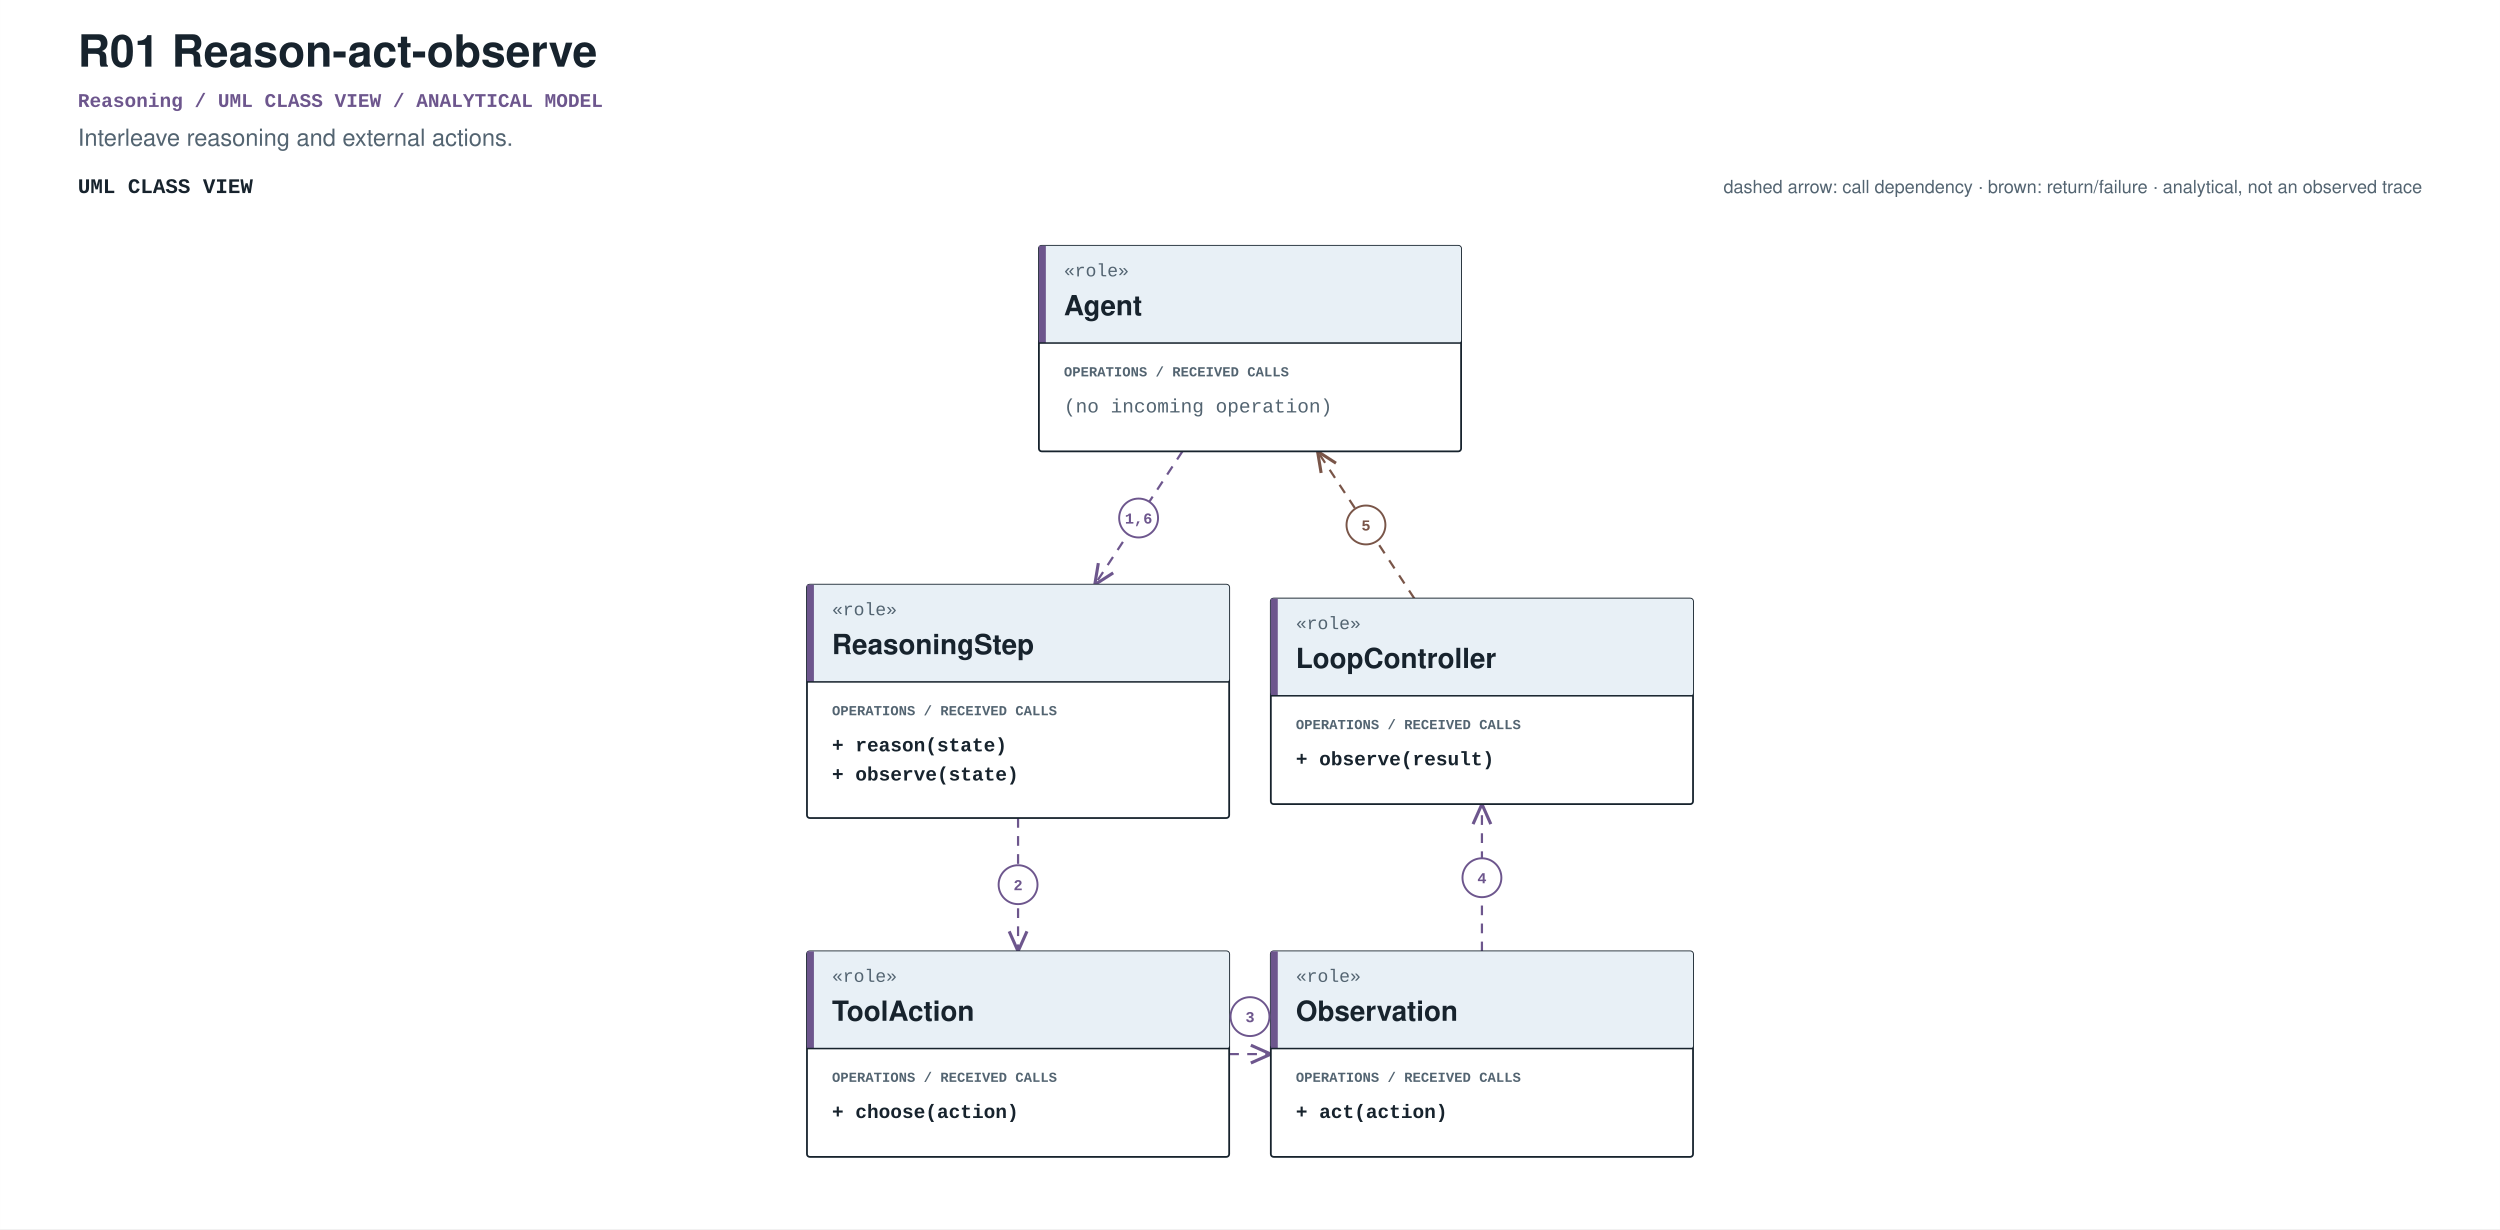
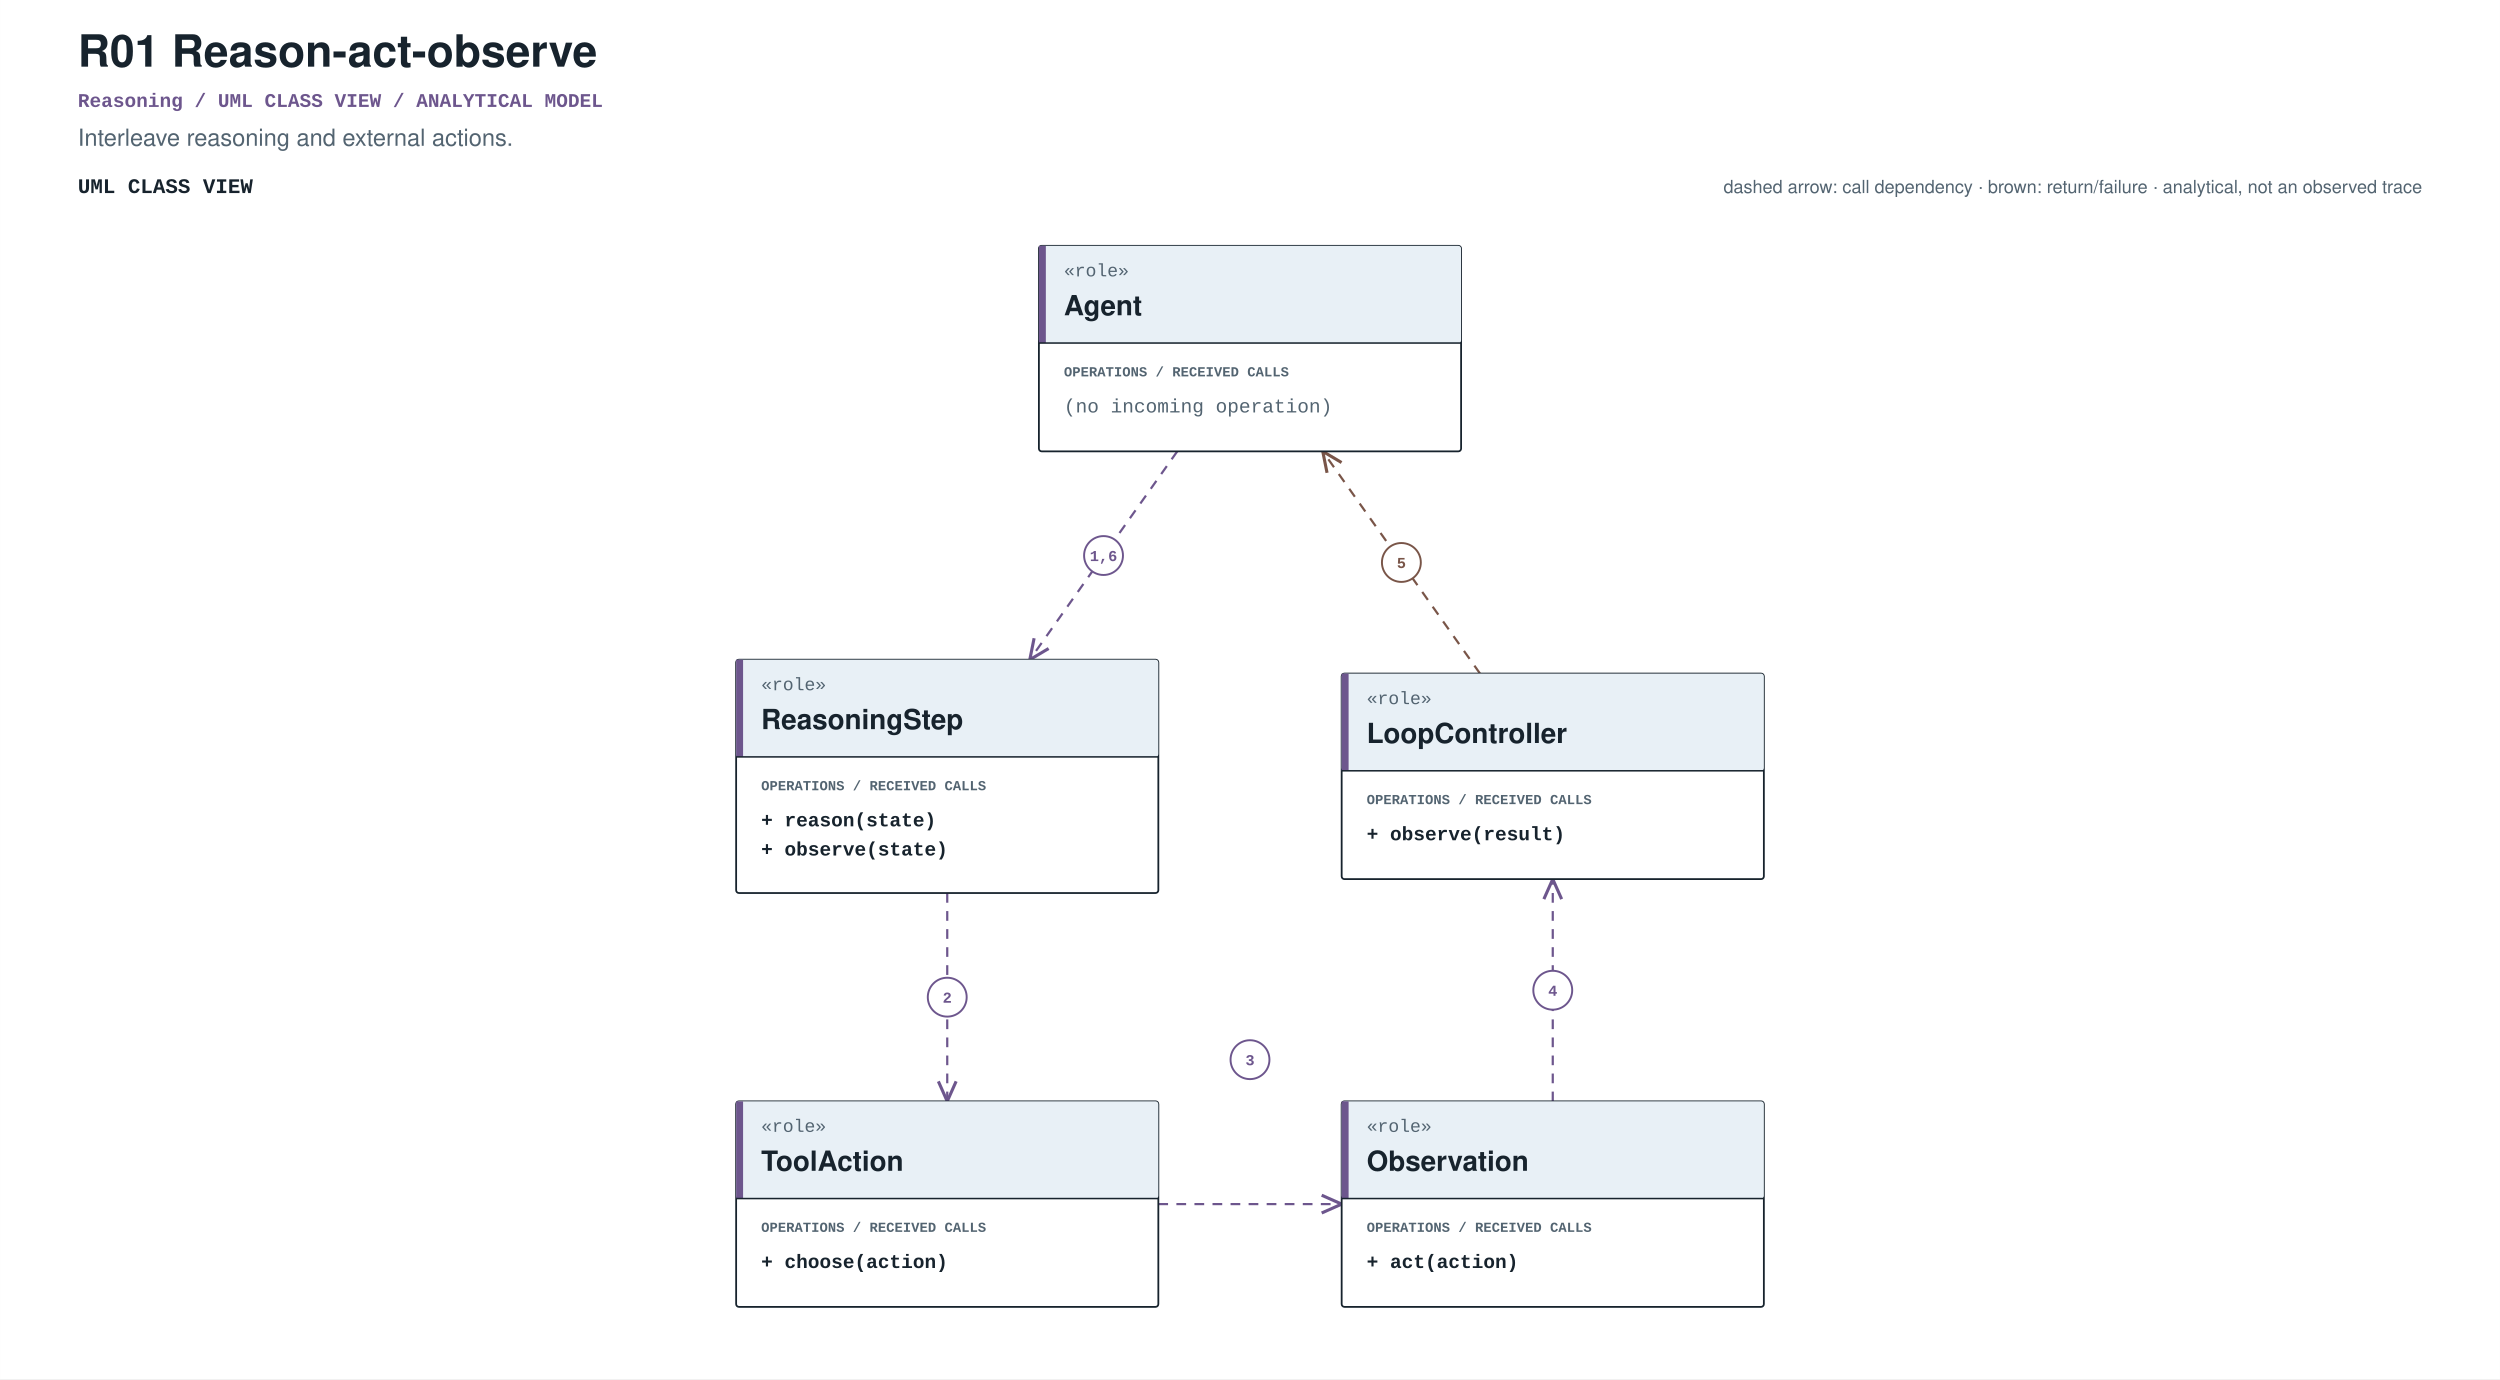
- <svg xmlns="http://www.w3.org/2000/svg" viewBox="0 0 1800 885" width="183mm" height="89.97mm" role="img" data-diagram-type="uml-class" data-pattern-id="R01" aria-labelledby="title-R01 desc-R01">
+ <svg xmlns="http://www.w3.org/2000/svg" viewBox="0 0 1800 993" width="183mm" height="100.95mm" role="img" data-diagram-type="uml-class" data-pattern-id="R01" aria-labelledby="title-R01 desc-R01">
  <defs>
    <marker id="umlOpenAccent" markerWidth="12" markerHeight="10" refX="10" refY="5" orient="auto" markerUnits="strokeWidth">
      <path d="M1,1 L10,5 L1,9" fill="none" stroke="#6D568D" stroke-width="1.4" />
    </marker>
    <marker id="umlOpenReturn" markerWidth="12" markerHeight="10" refX="10" refY="5" orient="auto" markerUnits="strokeWidth">
      <path d="M1,1 L10,5 L1,9" fill="none" stroke="#795548" stroke-width="1.4" />
    </marker>
  </defs>
-   <rect x="0" y="0" width="1800" height="885" rx="0" fill="#FFFFFF" stroke="none" stroke-width="1.2" />
+   <rect x="0" y="0" width="1800" height="993" rx="0" fill="#FFFFFF" stroke="none" stroke-width="1.2" />
  <text x="56" y="48" font-family="Helvetica Neue, Helvetica, Arial, sans-serif" font-size="32" font-weight="700" fill="#17232D" text-anchor="start">R01  Reason-act-observe</text>
  <text x="56" y="77" font-family="Menlo, Monaco, Courier New, monospace" font-size="14" font-weight="700" fill="#6D568D" text-anchor="start">Reasoning / UML CLASS VIEW / ANALYTICAL MODEL</text>
  <text font-family="Helvetica Neue, Helvetica, Arial, sans-serif" font-size="17" font-weight="400" fill="#536471" text-anchor="start">
    <tspan x="56" y="105">Interleave reasoning and external actions.</tspan>
  </text>
  <text x="56" y="139" font-family="Menlo, Monaco, Courier New, monospace" font-size="15" font-weight="700" fill="#17232D" text-anchor="start">UML CLASS VIEW</text>
  <text x="1744" y="139" font-family="Helvetica Neue, Helvetica, Arial, sans-serif" font-size="13" font-weight="400" fill="#536471" text-anchor="end">dashed arrow: call dependency · brown: return/failure · analytical, not an observed trace</text>
  <g class="dependency forward" data-source="Agent" data-target="ReasoningStep" data-numbers="1,6" data-messages="reason(state) | observe(state)">
-     <path d="M 851.35 325 Q 819.79 373 788.23 421" fill="none" stroke="#6D568D" stroke-width="1.6" stroke-dasharray="7 6" marker-end="url(#umlOpenAccent)" />
+     <path d="M 847.62 325 Q 794.54 400 741.45 475" fill="none" stroke="#6D568D" stroke-width="1.6" stroke-dasharray="7 6" marker-end="url(#umlOpenAccent)" />
  </g>
  <g class="dependency forward" data-source="ReasoningStep" data-target="ToolAction" data-numbers="2" data-messages="choose(action)">
-     <path d="M 733 589 Q 733 637 733 685" fill="none" stroke="#6D568D" stroke-width="1.6" stroke-dasharray="7 6" marker-end="url(#umlOpenAccent)" />
+     <path d="M 682 643 Q 682 718 682 793" fill="none" stroke="#6D568D" stroke-width="1.6" stroke-dasharray="7 6" marker-end="url(#umlOpenAccent)" />
  </g>
  <g class="dependency forward" data-source="ToolAction" data-target="Observation" data-numbers="3" data-messages="act(action)">
-     <path d="M 885 759 Q 900 759 915 759" fill="none" stroke="#6D568D" stroke-width="1.6" stroke-dasharray="7 6" marker-end="url(#umlOpenAccent)" />
+     <path d="M 834 867 Q 900 867 966 867" fill="none" stroke="#6D568D" stroke-width="1.6" stroke-dasharray="7 6" marker-end="url(#umlOpenAccent)" />
  </g>
  <g class="dependency forward" data-source="Observation" data-target="LoopController" data-numbers="4" data-messages="observe(result)">
-     <path d="M 1067 685 Q 1067 632 1067 579" fill="none" stroke="#6D568D" stroke-width="1.6" stroke-dasharray="7 6" marker-end="url(#umlOpenAccent)" />
+     <path d="M 1118 793 Q 1118 713 1118 633" fill="none" stroke="#6D568D" stroke-width="1.6" stroke-dasharray="7 6" marker-end="url(#umlOpenAccent)" />
  </g>
  <g class="dependency return-or-failure" data-source="LoopController" data-target="Agent" data-numbers="5" data-messages="continue(observation)">
-     <path d="M 1018.35 431 Q 983.5 378 948.65 325" fill="none" stroke="#795548" stroke-width="1.6" stroke-dasharray="7 6" marker-end="url(#umlOpenReturn)" />
+     <path d="M 1065.62 485 Q 1009 405 952.38 325" fill="none" stroke="#795548" stroke-width="1.6" stroke-dasharray="7 6" marker-end="url(#umlOpenReturn)" />
  </g>
  <g class="class-node" data-participant="Agent" data-role="Agent" data-layer="0">
    <rect x="748" y="177" width="304" height="148" rx="2" fill="#FFFFFF" stroke="#17232D" stroke-width="1.3" class="class-box" />
    <rect x="748" y="177" width="304" height="70" rx="2" fill="#E8F0F6" stroke="none" stroke-width="1.2" class="class-header" />
    <rect x="748" y="177" width="5" height="70" rx="0" fill="#6D568D" stroke="none" stroke-width="1.2" class="class-accent" />
    <text x="766" y="199" font-family="Menlo, Monaco, Courier New, monospace" font-size="13" font-weight="400" fill="#536471" text-anchor="start" class="class-stereotype">«role»</text>
    <text x="766" y="227" font-family="Helvetica Neue, Helvetica, Arial, sans-serif" font-size="20" font-weight="700" fill="#17232D" text-anchor="start" class="class-name">Agent</text>
    <line x1="748" y1="247" x2="1052" y2="247" stroke="#17232D" stroke-width="1.1" />
    <text x="766" y="271" font-family="Menlo, Monaco, Courier New, monospace" font-size="10" font-weight="700" fill="#536471" text-anchor="start" class="class-compartment-label">OPERATIONS / RECEIVED CALLS</text>
    <text x="766" y="297" font-family="Menlo, Monaco, Courier New, monospace" font-size="14" font-weight="400" fill="#536471" text-anchor="start" class="class-operation">(no incoming operation)</text>
  </g>
  <g class="class-node" data-participant="ReasoningStep" data-role="ReasoningStep" data-layer="1">
-     <rect x="581" y="421" width="304" height="168" rx="2" fill="#FFFFFF" stroke="#17232D" stroke-width="1.3" class="class-box" />
-     <rect x="581" y="421" width="304" height="70" rx="2" fill="#E8F0F6" stroke="none" stroke-width="1.2" class="class-header" />
-     <rect x="581" y="421" width="5" height="70" rx="0" fill="#6D568D" stroke="none" stroke-width="1.2" class="class-accent" />
-     <text x="599" y="443" font-family="Menlo, Monaco, Courier New, monospace" font-size="13" font-weight="400" fill="#536471" text-anchor="start" class="class-stereotype">«role»</text>
-     <text x="599" y="471" font-family="Helvetica Neue, Helvetica, Arial, sans-serif" font-size="20" font-weight="700" fill="#17232D" text-anchor="start" class="class-name">ReasoningStep</text>
-     <line x1="581" y1="491" x2="885" y2="491" stroke="#17232D" stroke-width="1.1" />
-     <text x="599" y="515" font-family="Menlo, Monaco, Courier New, monospace" font-size="10" font-weight="700" fill="#536471" text-anchor="start" class="class-compartment-label">OPERATIONS / RECEIVED CALLS</text>
-     <text x="599" y="541" font-family="Menlo, Monaco, Courier New, monospace" font-size="14" font-weight="600" fill="#17232D" text-anchor="start" class="class-operation">+ reason(state)</text>
-     <text x="599" y="562" font-family="Menlo, Monaco, Courier New, monospace" font-size="14" font-weight="600" fill="#17232D" text-anchor="start" class="class-operation">+ observe(state)</text>
+     <rect x="530" y="475" width="304" height="168" rx="2" fill="#FFFFFF" stroke="#17232D" stroke-width="1.3" class="class-box" />
+     <rect x="530" y="475" width="304" height="70" rx="2" fill="#E8F0F6" stroke="none" stroke-width="1.2" class="class-header" />
+     <rect x="530" y="475" width="5" height="70" rx="0" fill="#6D568D" stroke="none" stroke-width="1.2" class="class-accent" />
+     <text x="548" y="497" font-family="Menlo, Monaco, Courier New, monospace" font-size="13" font-weight="400" fill="#536471" text-anchor="start" class="class-stereotype">«role»</text>
+     <text x="548" y="525" font-family="Helvetica Neue, Helvetica, Arial, sans-serif" font-size="20" font-weight="700" fill="#17232D" text-anchor="start" class="class-name">ReasoningStep</text>
+     <line x1="530" y1="545" x2="834" y2="545" stroke="#17232D" stroke-width="1.1" />
+     <text x="548" y="569" font-family="Menlo, Monaco, Courier New, monospace" font-size="10" font-weight="700" fill="#536471" text-anchor="start" class="class-compartment-label">OPERATIONS / RECEIVED CALLS</text>
+     <text x="548" y="595" font-family="Menlo, Monaco, Courier New, monospace" font-size="14" font-weight="600" fill="#17232D" text-anchor="start" class="class-operation">+ reason(state)</text>
+     <text x="548" y="616" font-family="Menlo, Monaco, Courier New, monospace" font-size="14" font-weight="600" fill="#17232D" text-anchor="start" class="class-operation">+ observe(state)</text>
  </g>
  <g class="class-node" data-participant="ToolAction" data-role="ToolAction" data-layer="2">
-     <rect x="581" y="685" width="304" height="148" rx="2" fill="#FFFFFF" stroke="#17232D" stroke-width="1.3" class="class-box" />
-     <rect x="581" y="685" width="304" height="70" rx="2" fill="#E8F0F6" stroke="none" stroke-width="1.2" class="class-header" />
-     <rect x="581" y="685" width="5" height="70" rx="0" fill="#6D568D" stroke="none" stroke-width="1.2" class="class-accent" />
-     <text x="599" y="707" font-family="Menlo, Monaco, Courier New, monospace" font-size="13" font-weight="400" fill="#536471" text-anchor="start" class="class-stereotype">«role»</text>
-     <text x="599" y="735" font-family="Helvetica Neue, Helvetica, Arial, sans-serif" font-size="20" font-weight="700" fill="#17232D" text-anchor="start" class="class-name">ToolAction</text>
-     <line x1="581" y1="755" x2="885" y2="755" stroke="#17232D" stroke-width="1.1" />
-     <text x="599" y="779" font-family="Menlo, Monaco, Courier New, monospace" font-size="10" font-weight="700" fill="#536471" text-anchor="start" class="class-compartment-label">OPERATIONS / RECEIVED CALLS</text>
-     <text x="599" y="805" font-family="Menlo, Monaco, Courier New, monospace" font-size="14" font-weight="600" fill="#17232D" text-anchor="start" class="class-operation">+ choose(action)</text>
+     <rect x="530" y="793" width="304" height="148" rx="2" fill="#FFFFFF" stroke="#17232D" stroke-width="1.3" class="class-box" />
+     <rect x="530" y="793" width="304" height="70" rx="2" fill="#E8F0F6" stroke="none" stroke-width="1.2" class="class-header" />
+     <rect x="530" y="793" width="5" height="70" rx="0" fill="#6D568D" stroke="none" stroke-width="1.2" class="class-accent" />
+     <text x="548" y="815" font-family="Menlo, Monaco, Courier New, monospace" font-size="13" font-weight="400" fill="#536471" text-anchor="start" class="class-stereotype">«role»</text>
+     <text x="548" y="843" font-family="Helvetica Neue, Helvetica, Arial, sans-serif" font-size="20" font-weight="700" fill="#17232D" text-anchor="start" class="class-name">ToolAction</text>
+     <line x1="530" y1="863" x2="834" y2="863" stroke="#17232D" stroke-width="1.1" />
+     <text x="548" y="887" font-family="Menlo, Monaco, Courier New, monospace" font-size="10" font-weight="700" fill="#536471" text-anchor="start" class="class-compartment-label">OPERATIONS / RECEIVED CALLS</text>
+     <text x="548" y="913" font-family="Menlo, Monaco, Courier New, monospace" font-size="14" font-weight="600" fill="#17232D" text-anchor="start" class="class-operation">+ choose(action)</text>
  </g>
  <g class="class-node" data-participant="Observation" data-role="Observation" data-layer="2">
-     <rect x="915" y="685" width="304" height="148" rx="2" fill="#FFFFFF" stroke="#17232D" stroke-width="1.3" class="class-box" />
-     <rect x="915" y="685" width="304" height="70" rx="2" fill="#E8F0F6" stroke="none" stroke-width="1.2" class="class-header" />
-     <rect x="915" y="685" width="5" height="70" rx="0" fill="#6D568D" stroke="none" stroke-width="1.2" class="class-accent" />
-     <text x="933" y="707" font-family="Menlo, Monaco, Courier New, monospace" font-size="13" font-weight="400" fill="#536471" text-anchor="start" class="class-stereotype">«role»</text>
-     <text x="933" y="735" font-family="Helvetica Neue, Helvetica, Arial, sans-serif" font-size="20" font-weight="700" fill="#17232D" text-anchor="start" class="class-name">Observation</text>
-     <line x1="915" y1="755" x2="1219" y2="755" stroke="#17232D" stroke-width="1.1" />
-     <text x="933" y="779" font-family="Menlo, Monaco, Courier New, monospace" font-size="10" font-weight="700" fill="#536471" text-anchor="start" class="class-compartment-label">OPERATIONS / RECEIVED CALLS</text>
-     <text x="933" y="805" font-family="Menlo, Monaco, Courier New, monospace" font-size="14" font-weight="600" fill="#17232D" text-anchor="start" class="class-operation">+ act(action)</text>
+     <rect x="966" y="793" width="304" height="148" rx="2" fill="#FFFFFF" stroke="#17232D" stroke-width="1.3" class="class-box" />
+     <rect x="966" y="793" width="304" height="70" rx="2" fill="#E8F0F6" stroke="none" stroke-width="1.2" class="class-header" />
+     <rect x="966" y="793" width="5" height="70" rx="0" fill="#6D568D" stroke="none" stroke-width="1.2" class="class-accent" />
+     <text x="984" y="815" font-family="Menlo, Monaco, Courier New, monospace" font-size="13" font-weight="400" fill="#536471" text-anchor="start" class="class-stereotype">«role»</text>
+     <text x="984" y="843" font-family="Helvetica Neue, Helvetica, Arial, sans-serif" font-size="20" font-weight="700" fill="#17232D" text-anchor="start" class="class-name">Observation</text>
+     <line x1="966" y1="863" x2="1270" y2="863" stroke="#17232D" stroke-width="1.1" />
+     <text x="984" y="887" font-family="Menlo, Monaco, Courier New, monospace" font-size="10" font-weight="700" fill="#536471" text-anchor="start" class="class-compartment-label">OPERATIONS / RECEIVED CALLS</text>
+     <text x="984" y="913" font-family="Menlo, Monaco, Courier New, monospace" font-size="14" font-weight="600" fill="#17232D" text-anchor="start" class="class-operation">+ act(action)</text>
  </g>
  <g class="class-node" data-participant="LoopController" data-role="LoopController" data-layer="1">
-     <rect x="915" y="431" width="304" height="148" rx="2" fill="#FFFFFF" stroke="#17232D" stroke-width="1.3" class="class-box" />
-     <rect x="915" y="431" width="304" height="70" rx="2" fill="#E8F0F6" stroke="none" stroke-width="1.2" class="class-header" />
-     <rect x="915" y="431" width="5" height="70" rx="0" fill="#6D568D" stroke="none" stroke-width="1.2" class="class-accent" />
-     <text x="933" y="453" font-family="Menlo, Monaco, Courier New, monospace" font-size="13" font-weight="400" fill="#536471" text-anchor="start" class="class-stereotype">«role»</text>
-     <text x="933" y="481" font-family="Helvetica Neue, Helvetica, Arial, sans-serif" font-size="20" font-weight="700" fill="#17232D" text-anchor="start" class="class-name">LoopController</text>
-     <line x1="915" y1="501" x2="1219" y2="501" stroke="#17232D" stroke-width="1.1" />
-     <text x="933" y="525" font-family="Menlo, Monaco, Courier New, monospace" font-size="10" font-weight="700" fill="#536471" text-anchor="start" class="class-compartment-label">OPERATIONS / RECEIVED CALLS</text>
-     <text x="933" y="551" font-family="Menlo, Monaco, Courier New, monospace" font-size="14" font-weight="600" fill="#17232D" text-anchor="start" class="class-operation">+ observe(result)</text>
+     <rect x="966" y="485" width="304" height="148" rx="2" fill="#FFFFFF" stroke="#17232D" stroke-width="1.3" class="class-box" />
+     <rect x="966" y="485" width="304" height="70" rx="2" fill="#E8F0F6" stroke="none" stroke-width="1.2" class="class-header" />
+     <rect x="966" y="485" width="5" height="70" rx="0" fill="#6D568D" stroke="none" stroke-width="1.2" class="class-accent" />
+     <text x="984" y="507" font-family="Menlo, Monaco, Courier New, monospace" font-size="13" font-weight="400" fill="#536471" text-anchor="start" class="class-stereotype">«role»</text>
+     <text x="984" y="535" font-family="Helvetica Neue, Helvetica, Arial, sans-serif" font-size="20" font-weight="700" fill="#17232D" text-anchor="start" class="class-name">LoopController</text>
+     <line x1="966" y1="555" x2="1270" y2="555" stroke="#17232D" stroke-width="1.1" />
+     <text x="984" y="579" font-family="Menlo, Monaco, Courier New, monospace" font-size="10" font-weight="700" fill="#536471" text-anchor="start" class="class-compartment-label">OPERATIONS / RECEIVED CALLS</text>
+     <text x="984" y="605" font-family="Menlo, Monaco, Courier New, monospace" font-size="14" font-weight="600" fill="#17232D" text-anchor="start" class="class-operation">+ observe(result)</text>
  </g>
  <g class="dependency-badge">
-     <circle cx="819.79" cy="373" r="14" fill="#FFFFFF" stroke="#6D568D" stroke-width="1.4" />
-     <text x="819.79" y="377" font-family="Menlo, Monaco, Courier New, monospace" font-size="11" font-weight="700" fill="#6D568D" text-anchor="middle">1,6</text>
+     <circle cx="794.54" cy="400" r="14" fill="#FFFFFF" stroke="#6D568D" stroke-width="1.4" />
+     <text x="794.54" y="404" font-family="Menlo, Monaco, Courier New, monospace" font-size="11" font-weight="700" fill="#6D568D" text-anchor="middle">1,6</text>
  </g>
  <g class="dependency-badge">
-     <circle cx="733" cy="637" r="14" fill="#FFFFFF" stroke="#6D568D" stroke-width="1.4" />
-     <text x="733" y="641" font-family="Menlo, Monaco, Courier New, monospace" font-size="11" font-weight="700" fill="#6D568D" text-anchor="middle">2</text>
+     <circle cx="682" cy="718" r="14" fill="#FFFFFF" stroke="#6D568D" stroke-width="1.4" />
+     <text x="682" y="722" font-family="Menlo, Monaco, Courier New, monospace" font-size="11" font-weight="700" fill="#6D568D" text-anchor="middle">2</text>
  </g>
  <g class="dependency-badge">
-     <circle cx="900" cy="732" r="14" fill="#FFFFFF" stroke="#6D568D" stroke-width="1.4" />
-     <text x="900" y="736" font-family="Menlo, Monaco, Courier New, monospace" font-size="11" font-weight="700" fill="#6D568D" text-anchor="middle">3</text>
+     <circle cx="900" cy="763" r="14" fill="#FFFFFF" stroke="#6D568D" stroke-width="1.4" />
+     <text x="900" y="767" font-family="Menlo, Monaco, Courier New, monospace" font-size="11" font-weight="700" fill="#6D568D" text-anchor="middle">3</text>
  </g>
  <g class="dependency-badge">
-     <circle cx="1067" cy="632" r="14" fill="#FFFFFF" stroke="#6D568D" stroke-width="1.4" />
-     <text x="1067" y="636" font-family="Menlo, Monaco, Courier New, monospace" font-size="11" font-weight="700" fill="#6D568D" text-anchor="middle">4</text>
+     <circle cx="1118" cy="713" r="14" fill="#FFFFFF" stroke="#6D568D" stroke-width="1.4" />
+     <text x="1118" y="717" font-family="Menlo, Monaco, Courier New, monospace" font-size="11" font-weight="700" fill="#6D568D" text-anchor="middle">4</text>
  </g>
  <g class="dependency-badge">
-     <circle cx="983.5" cy="378" r="14" fill="#FFFFFF" stroke="#795548" stroke-width="1.4" />
-     <text x="983.5" y="382" font-family="Menlo, Monaco, Courier New, monospace" font-size="11" font-weight="700" fill="#795548" text-anchor="middle">5</text>
+     <circle cx="1009" cy="405" r="14" fill="#FFFFFF" stroke="#795548" stroke-width="1.4" />
+     <text x="1009" y="409" font-family="Menlo, Monaco, Courier New, monospace" font-size="11" font-weight="700" fill="#795548" text-anchor="middle">5</text>
  </g>
</svg>
